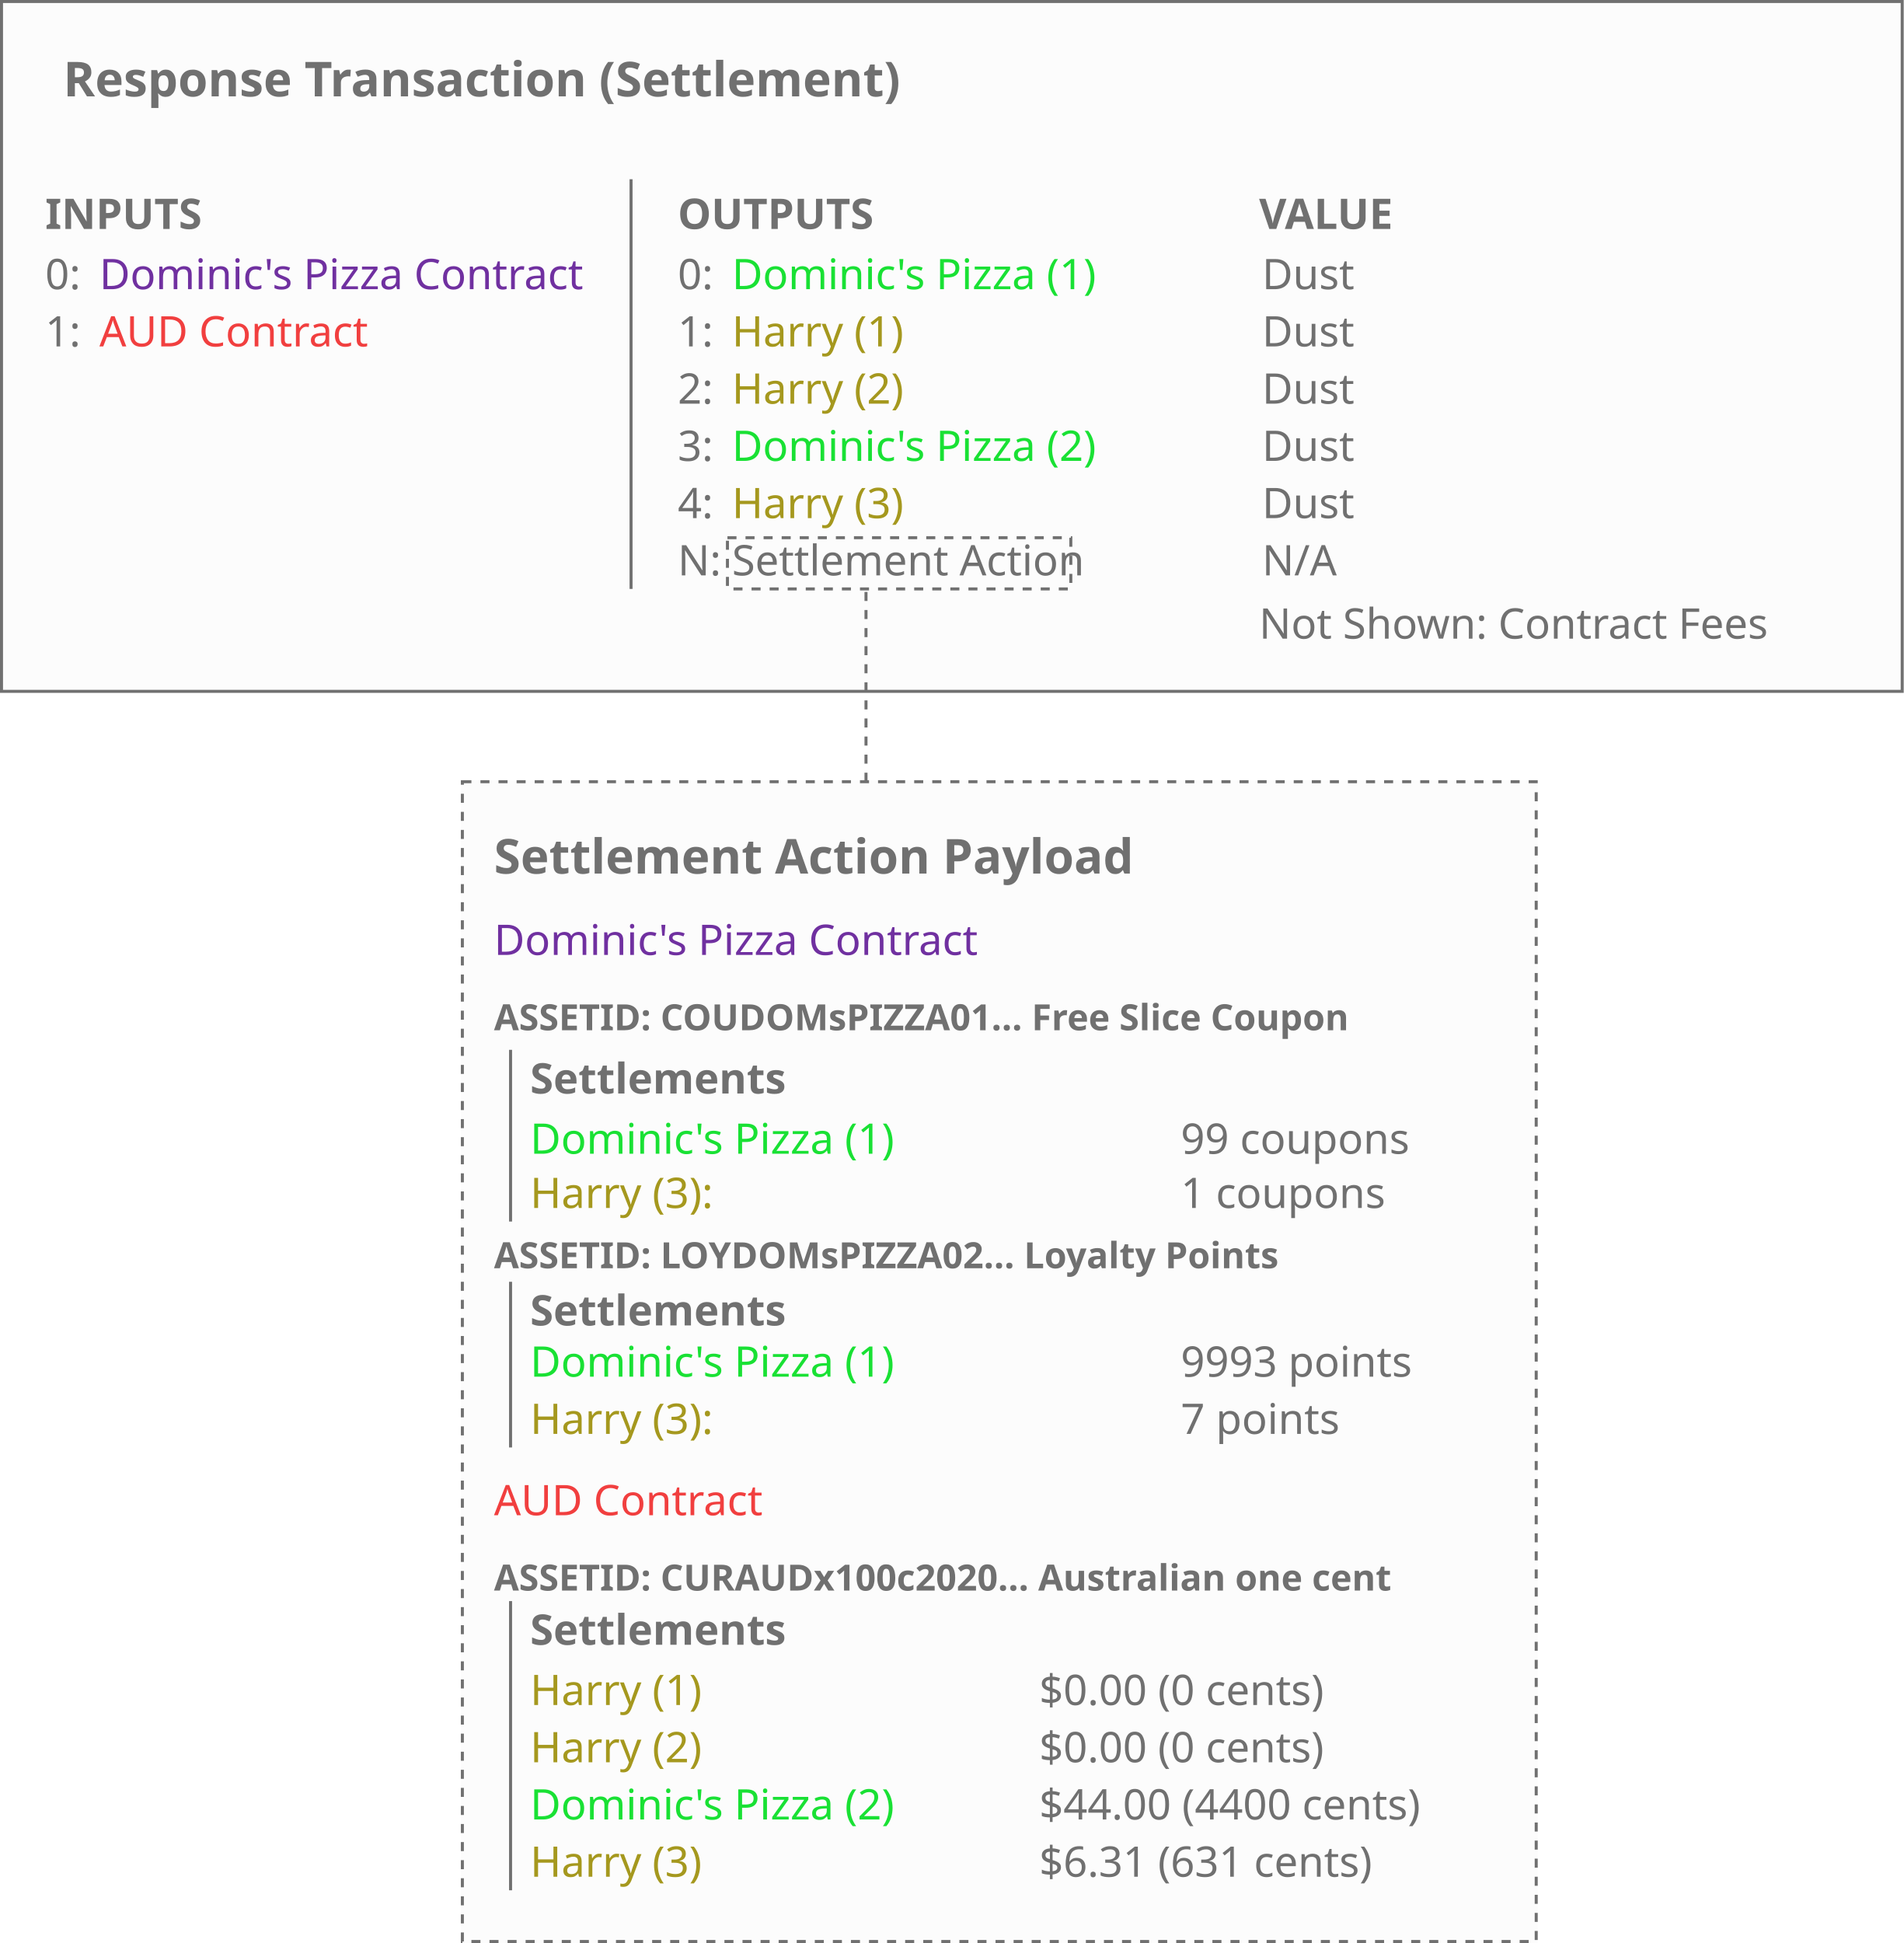
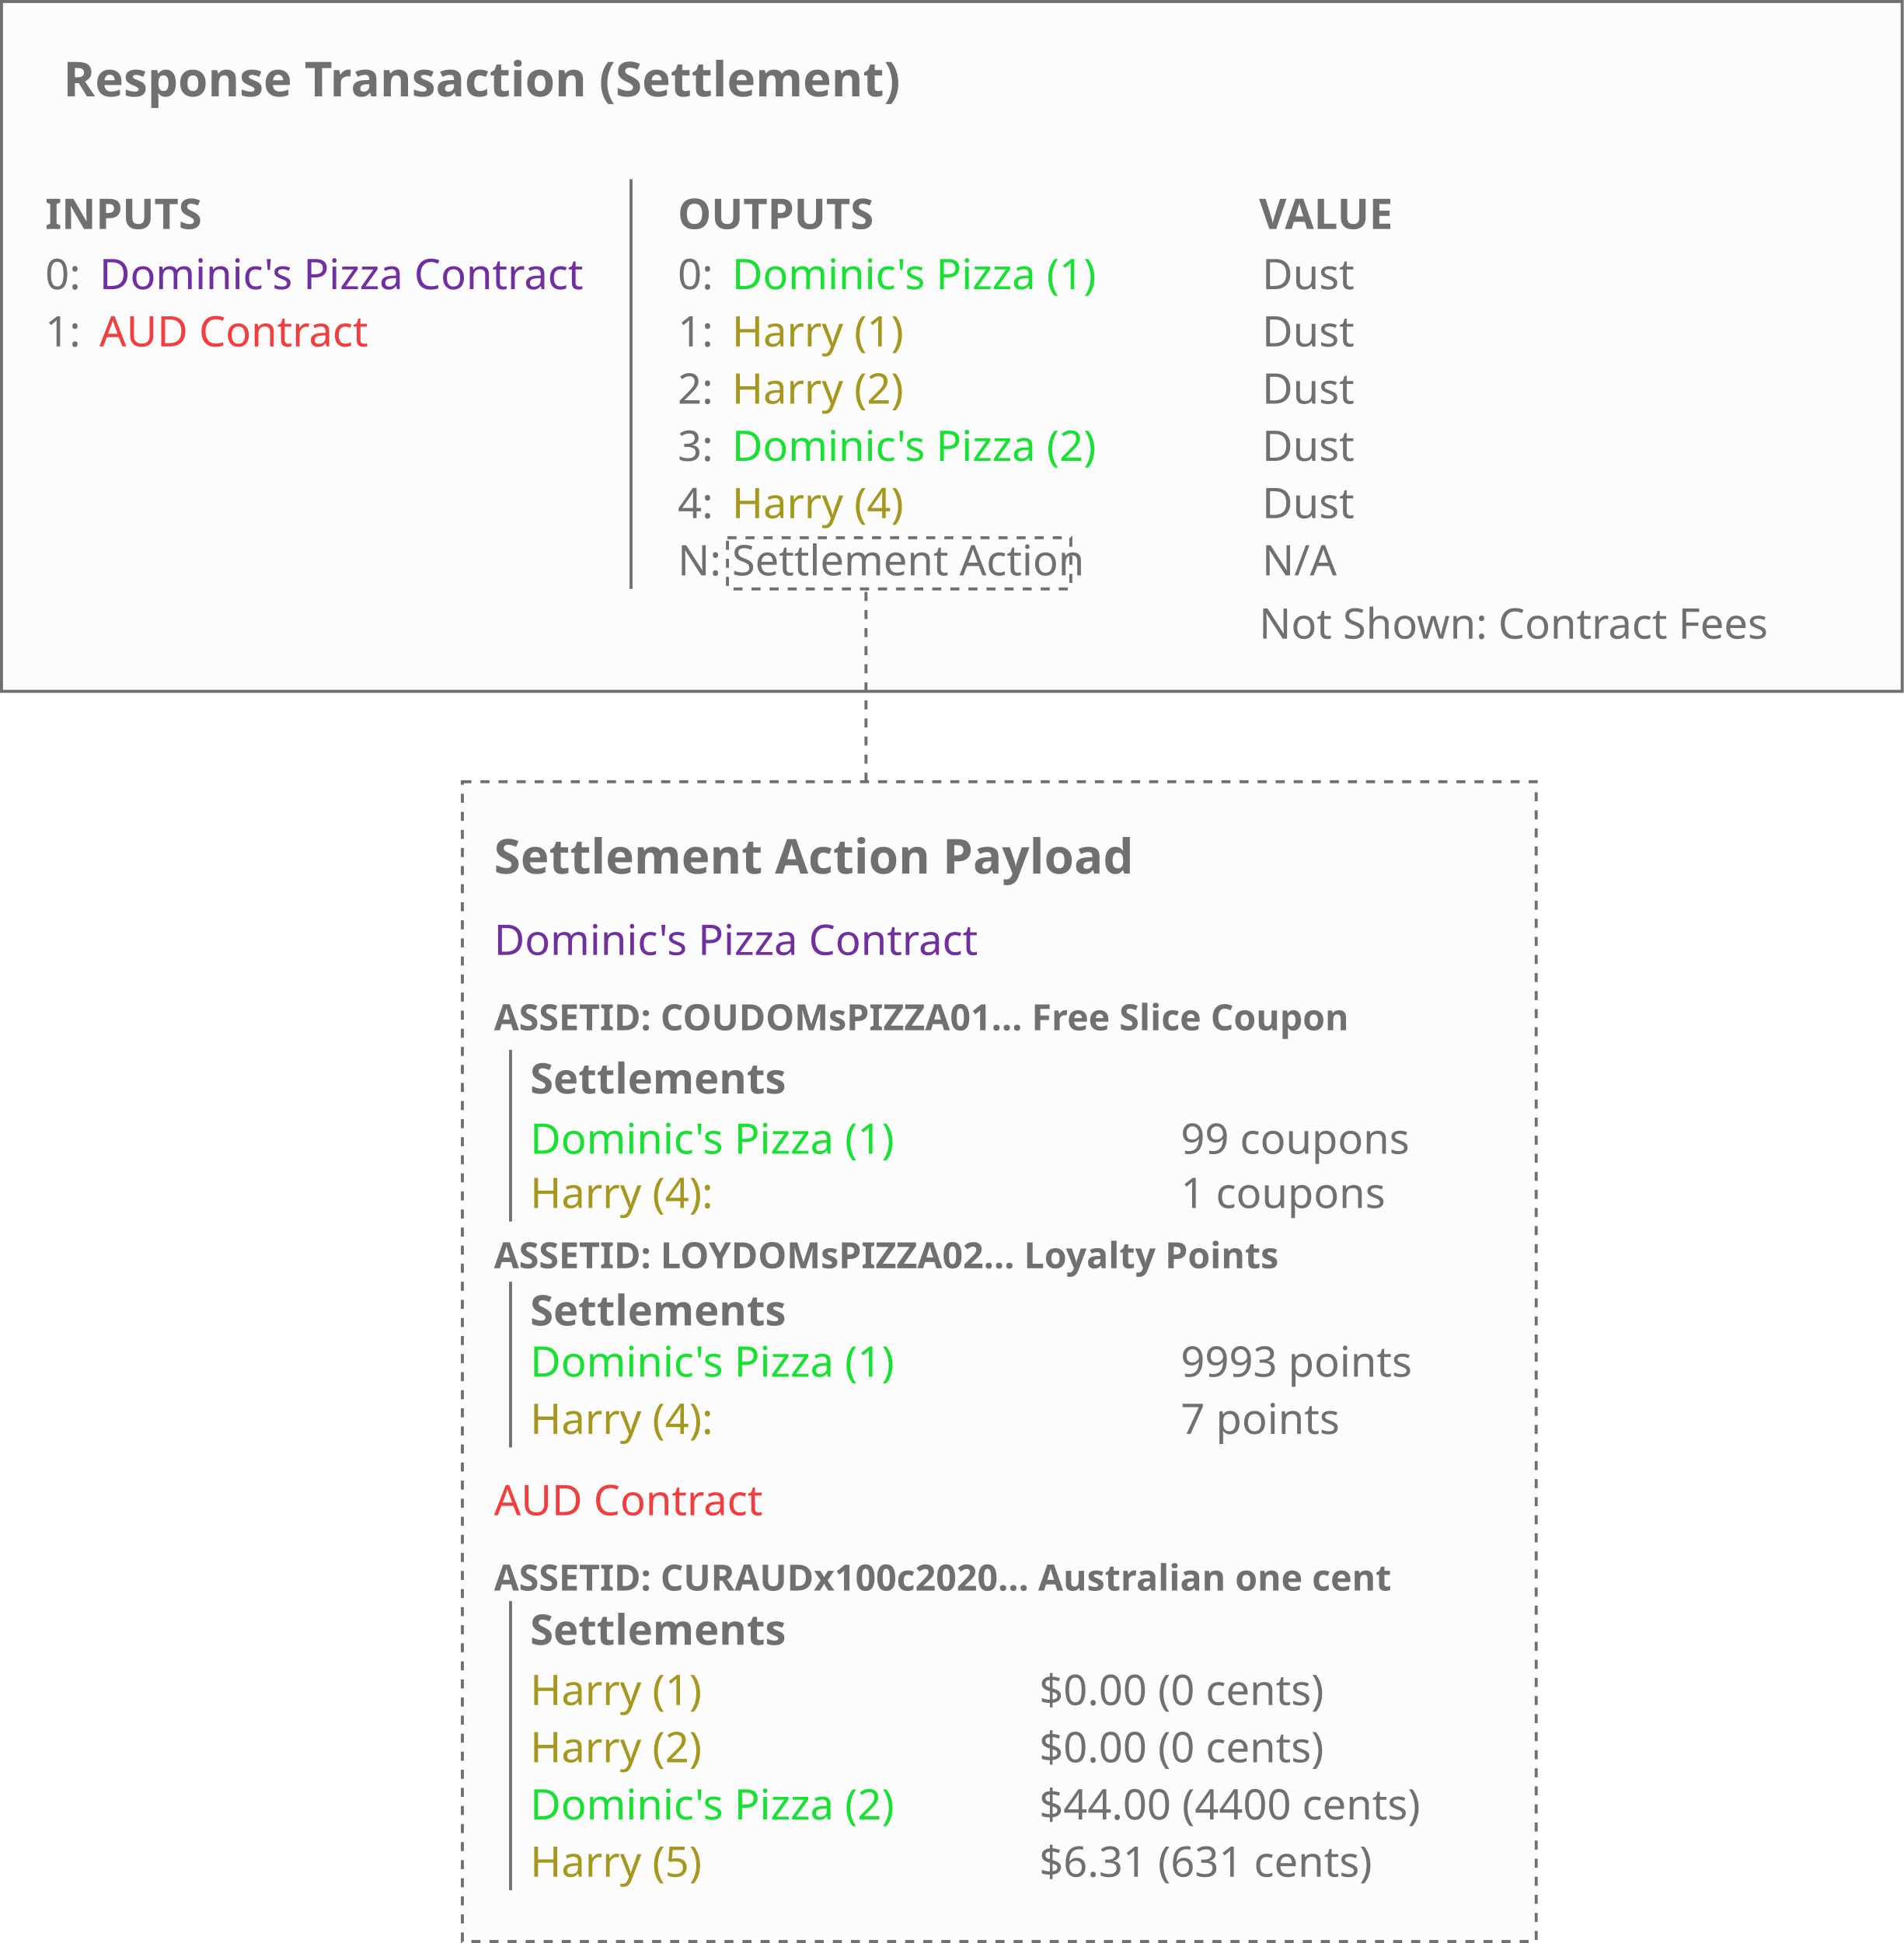
<svg xmlns="http://www.w3.org/2000/svg" width="632" height="645" viewBox="0 0 632 645">
  <g id="dominics-pizza-harry-settlement" transform="translate(-7576 10701)">
    <g id="Rectangle_249" data-name="Rectangle 249" transform="translate(7729 -10442)" fill="#fcfcfc" stroke="#707070" stroke-width="1" stroke-dasharray="3">
      <rect width="357.499" height="386" stroke="none" />
      <rect x="0.5" y="0.5" width="356.499" height="385" fill="none" />
    </g>
    <text id="_0.00_0_cents_" data-name="$0.00 (0 cents)" transform="translate(7921 -10135)" fill="#707070" font-size="14" font-family="SegoeUI, Segoe UI">
      <tspan x="0" y="0">$0.00 (0 cents)</tspan>
    </text>
    <g id="Rectangle_248" data-name="Rectangle 248" transform="translate(7576 -10701)" fill="#fcfcfc" stroke="#707070" stroke-width="1">
      <rect width="632" height="230" stroke="none" />
      <rect x="0.5" y="0.5" width="631" height="229" fill="none" />
    </g>
    <text id="Response_Transaction_Settlement_" data-name="Response Transaction (Settlement)" transform="translate(7597 -10669)" fill="#707070" font-size="16" font-family="SegoeUI-Semibold, Segoe UI" font-weight="600">
      <tspan x="0" y="0">Response Transaction (Settlement)</tspan>
    </text>
    <line id="Line_294" data-name="Line 294" y2="136" transform="translate(7785.5 -10641.5)" fill="none" stroke="#707070" stroke-width="1" />
    <text id="INPUTS" transform="translate(7591 -10640)" fill="#707070" font-size="14" font-family="SegoeUI-Bold, Segoe UI" font-weight="700">
      <tspan x="0" y="15">INPUTS</tspan>
    </text>
    <text id="OUTPUTS_" data-name="OUTPUTS " transform="translate(7801 -10640)" fill="#707070" font-size="14" font-family="SegoeUI-Bold, Segoe UI" font-weight="700">
      <tspan x="0" y="15">OUTPUTS </tspan>
    </text>
    <text id="_0:_" data-name="0: " transform="translate(7591 -10605)" fill="#707070" font-size="14" font-family="SegoeUI, Segoe UI">
      <tspan x="0" y="0">0: </tspan>
    </text>
    <text id="VALUE" transform="translate(7994 -10640)" fill="#707070" font-size="14" font-family="SegoeUI-Bold, Segoe UI" font-weight="700">
      <tspan x="0" y="15">VALUE</tspan>
    </text>
    <text id="Settlement_Action_Payload" data-name="Settlement Action Payload" transform="translate(7740 -10411)" fill="#707070" font-size="16" font-family="SegoeUI-Semibold, Segoe UI" font-weight="600">
      <tspan x="0" y="0">Settlement Action Payload</tspan>
    </text>
    <text id="Settlements" transform="translate(7752 -10338)" fill="#707070" font-size="14" font-family="SegoeUI-Bold, Segoe UI" font-weight="700">
      <tspan x="0" y="0">Settlements</tspan>
    </text>
    <text id="_99_coupons" data-name="99 coupons" transform="translate(7968 -10318)" fill="#707070" font-size="14" font-family="SegoeUI, Segoe UI">
      <tspan x="0" y="0">99 coupons</tspan>
    </text>
    <text id="_1_coupons" data-name="1 coupons" transform="translate(7968 -10300)" fill="#707070" font-size="14" font-family="SegoeUI, Segoe UI">
      <tspan x="0" y="0">1 coupons</tspan>
    </text>
    <text id="ASSETID:_COUDOMsPIZZA01..._Free_Slice_Coupon" data-name="ASSETID: COUDOMsPIZZA01... Free Slice Coupon" transform="translate(7740 -10372)" fill="#707070" font-size="12" font-family="SegoeUI-Bold, Segoe UI" font-weight="700">
      <tspan x="0" y="13">ASSETID: COUDOMsPIZZA01... Free Slice Coupon</tspan>
    </text>
    <line id="Line_295" data-name="Line 295" y2="57" transform="translate(7745.5 -10352.5)" fill="none" stroke="#707070" stroke-width="1" />
    <line id="Line_296" data-name="Line 296" y2="66" transform="translate(7863.5 -10504.5)" fill="none" stroke="#707070" stroke-width="1" stroke-dasharray="3" />
    <text id="_1:_" data-name="1: " transform="translate(7591 -10586)" fill="#707070" font-size="14" font-family="SegoeUI, Segoe UI">
      <tspan x="0" y="0">1: </tspan>
    </text>
    <text id="AUD_Contract" data-name="AUD Contract" transform="translate(7609 -10586)" fill="#f13f3f" font-size="14" font-family="SegoeUI, Segoe UI">
      <tspan x="0" y="0">AUD Contract</tspan>
    </text>
    <text id="_0:_2" data-name="0: " transform="translate(7801 -10605)" fill="#707070" font-size="14" font-family="SegoeUI, Segoe UI">
      <tspan x="0" y="0">0: </tspan>
    </text>
    <text id="_1:_2" data-name="1: " transform="translate(7801 -10586)" fill="#707070" font-size="14" font-family="SegoeUI, Segoe UI">
      <tspan x="0" y="0">1: </tspan>
    </text>
    <text id="_2:_" data-name="2: " transform="translate(7801 -10567)" fill="#707070" font-size="14" font-family="SegoeUI, Segoe UI">
      <tspan x="0" y="0">2: </tspan>
    </text>
    <text id="Dust" transform="translate(7995 -10605)" fill="#707070" font-size="14" font-family="SegoeUI, Segoe UI">
      <tspan x="0" y="0">Dust</tspan>
    </text>
    <text id="Dust-2" data-name="Dust" transform="translate(7995 -10586)" fill="#707070" font-size="14" font-family="SegoeUI, Segoe UI">
      <tspan x="0" y="0">Dust</tspan>
    </text>
    <text id="_3:_" data-name="3: " transform="translate(7801 -10548)" fill="#707070" font-size="14" font-family="SegoeUI, Segoe UI">
      <tspan x="0" y="0">3: </tspan>
    </text>
    <text id="Dominic_s_Pizza_1_" data-name="Dominic's Pizza (1)" transform="translate(7819 -10605)" fill="#19e134" font-size="14" font-family="SegoeUI, Segoe UI">
      <tspan x="0" y="0">Dominic's Pizza (1)</tspan>
    </text>
    <text id="_4:_" data-name="4: " transform="translate(7801 -10529)" fill="#707070" font-size="14" font-family="SegoeUI, Segoe UI">
      <tspan x="0" y="0">4: </tspan>
    </text>
    <text id="Harry_1_" data-name="Harry (1)" transform="translate(7819 -10586)" fill="#a5981e" font-size="14" font-family="SegoeUI, Segoe UI">
      <tspan x="0" y="0">Harry (1)</tspan>
    </text>
    <text id="Harry_2_" data-name="Harry (2) " transform="translate(7819 -10567)" fill="#a5981e" font-size="14" font-family="SegoeUI, Segoe UI">
      <tspan x="0" y="0">Harry (2) </tspan>
    </text>
-     <text id="Harry_3_" data-name="Harry (3) " transform="translate(7819 -10529)" fill="#a5981e" font-size="14" font-family="SegoeUI, Segoe UI">
-       <tspan x="0" y="0">Harry (3) </tspan>
+     <text id="Harry_4_" data-name="Harry (4) " transform="translate(7819 -10529)" fill="#a5981e" font-size="14" font-family="SegoeUI, Segoe UI">
+       <tspan x="0" y="0">Harry (4) </tspan>
    </text>
    <text id="Dominic_s_Pizza_2_" data-name="Dominic's Pizza (2)" transform="translate(7819 -10548)" fill="#19e134" font-size="14" font-family="SegoeUI, Segoe UI">
      <tspan x="0" y="0">Dominic's Pizza (2)</tspan>
    </text>
    <text id="Dust-3" data-name="Dust" transform="translate(7995 -10567)" fill="#707070" font-size="14" font-family="SegoeUI, Segoe UI">
      <tspan x="0" y="0">Dust</tspan>
    </text>
    <text id="Dust_" data-name="Dust " transform="translate(7995 -10548)" fill="#707070" font-size="14" font-family="SegoeUI, Segoe UI">
      <tspan x="0" y="0">Dust </tspan>
    </text>
    <text id="Dust_2" data-name="Dust " transform="translate(7995 -10529)" fill="#707070" font-size="14" font-family="SegoeUI, Segoe UI">
      <tspan x="0" y="0">Dust </tspan>
    </text>
    <text id="Dominic_s_Pizza_1_2" data-name="Dominic's Pizza (1)" transform="translate(7752 -10318)" fill="#19e134" font-size="14" font-family="SegoeUI, Segoe UI">
      <tspan x="0" y="0">Dominic's Pizza (1)</tspan>
    </text>
-     <text id="Harry_3_:" data-name="Harry (3):" transform="translate(7752 -10300)" fill="#a5981e" font-size="14" font-family="SegoeUI, Segoe UI">
-       <tspan x="0" y="0">Harry (3):</tspan>
+     <text id="Harry_4_:" data-name="Harry (4):" transform="translate(7752 -10300)" fill="#a5981e" font-size="14" font-family="SegoeUI, Segoe UI">
+       <tspan x="0" y="0">Harry (4):</tspan>
    </text>
-     <text id="Harry_3_:-2" data-name="Harry (3):" transform="translate(7752 -10225)" fill="#a5981e" font-size="14" font-family="SegoeUI, Segoe UI">
-       <tspan x="0" y="0">Harry (3):</tspan>
+     <text id="Harry_4_:-2" data-name="Harry (4):" transform="translate(7752 -10225)" fill="#a5981e" font-size="14" font-family="SegoeUI, Segoe UI">
+       <tspan x="0" y="0">Harry (4):</tspan>
    </text>
    <text id="Dominic_s_Pizza_Contract" data-name="Dominic's Pizza Contract" transform="translate(7609 -10605)" fill="#7030a0" font-size="14" font-family="SegoeUI, Segoe UI">
      <tspan x="0" y="0">Dominic's Pizza Contract</tspan>
    </text>
    <g id="Rectangle_250" data-name="Rectangle 250" transform="translate(7817 -10523)" fill="none" stroke="#707070" stroke-width="1" stroke-dasharray="3">
      <rect width="115" height="18" stroke="none" />
      <rect x="0.5" y="0.5" width="114" height="17" fill="none" />
    </g>
    <text id="N:_" data-name="N: " transform="translate(7801 -10510)" fill="#707070" font-size="14" font-family="SegoeUI, Segoe UI">
      <tspan x="0" y="0">N: </tspan>
    </text>
    <text id="Settlement_Action" data-name="Settlement Action" transform="translate(7819 -10510)" fill="#707070" font-size="14" font-family="SegoeUI, Segoe UI">
      <tspan x="0" y="0">Settlement Action</tspan>
    </text>
    <text id="N_A" data-name="N/A" transform="translate(7995 -10510)" fill="#707070" font-size="14" font-family="SegoeUI, Segoe UI">
      <tspan x="0" y="0">N/A</tspan>
    </text>
    <text id="Not_Shown:_Contract_Fees" data-name="Not Shown: Contract Fees" transform="translate(7994 -10489)" fill="#707070" font-size="14" font-family="SegoeUI, Segoe UI">
      <tspan x="0" y="0">Not Shown: Contract Fees</tspan>
    </text>
    <text id="Dominic_s_Pizza_Contract-2" data-name="Dominic's Pizza Contract" transform="translate(7740 -10384)" fill="#7030a0" font-size="14" font-family="SegoeUI, Segoe UI">
      <tspan x="0" y="0">Dominic's Pizza Contract</tspan>
    </text>
    <text id="ASSETID:_LOYDOMsPIZZA02..._Loyalty_Points" data-name="ASSETID: LOYDOMsPIZZA02... Loyalty Points" transform="translate(7740 -10293)" fill="#707070" font-size="12" font-family="SegoeUI-Bold, Segoe UI" font-weight="700">
      <tspan x="0" y="13">ASSETID: LOYDOMsPIZZA02... Loyalty Points</tspan>
    </text>
    <text id="Settlements-2" data-name="Settlements" transform="translate(7752 -10261)" fill="#707070" font-size="14" font-family="SegoeUI-Bold, Segoe UI" font-weight="700">
      <tspan x="0" y="0">Settlements</tspan>
    </text>
    <text id="_7_points" data-name="7 points" transform="translate(7968 -10225)" fill="#707070" font-size="14" font-family="SegoeUI, Segoe UI">
      <tspan x="0" y="0">7 points</tspan>
    </text>
    <text id="_9993_points" data-name="9993 points" transform="translate(7968 -10244)" fill="#707070" font-size="14" font-family="SegoeUI, Segoe UI">
      <tspan x="0" y="0">9993 points</tspan>
    </text>
    <text id="Dominic_s_Pizza_1_3" data-name="Dominic's Pizza (1)" transform="translate(7752 -10244)" fill="#19e134" font-size="14" font-family="SegoeUI, Segoe UI">
      <tspan x="0" y="0">Dominic's Pizza (1)</tspan>
    </text>
    <line id="Line_297" data-name="Line 297" y2="55" transform="translate(7745.5 -10275.5)" fill="none" stroke="#707070" stroke-width="1" />
    <text id="AUD_Contract_" data-name="AUD Contract " transform="translate(7740 -10198)" fill="#f13f3f" font-size="14" font-family="SegoeUI, Segoe UI">
      <tspan x="0" y="0">AUD Contract </tspan>
    </text>
    <text id="ASSETID:_CURAUDx100c2020..._Australian_one_cent" data-name="ASSETID: CURAUDx100c2020... Australian one cent" transform="translate(7740 -10186)" fill="#707070" font-size="12" font-family="SegoeUI-Bold, Segoe UI" font-weight="700">
      <tspan x="0" y="13">ASSETID: CURAUDx100c2020... Australian one cent</tspan>
    </text>
    <text id="Settlements-3" data-name="Settlements" transform="translate(7752 -10155)" fill="#707070" font-size="14" font-family="SegoeUI-Bold, Segoe UI" font-weight="700">
      <tspan x="0" y="0">Settlements</tspan>
    </text>
    <line id="Line_300" data-name="Line 300" y2="96" transform="translate(7745.5 -10169.5)" fill="none" stroke="#707070" stroke-width="1" />
    <text id="Harry_2_2" data-name="Harry (2)" transform="translate(7752 -10116)" fill="#a5981e" font-size="14" font-family="SegoeUI, Segoe UI">
      <tspan x="0" y="0">Harry (2)</tspan>
    </text>
    <text id="Harry_1_2" data-name="Harry (1)" transform="translate(7752 -10135)" fill="#a5981e" font-size="14" font-family="SegoeUI, Segoe UI">
      <tspan x="0" y="0">Harry (1)</tspan>
    </text>
    <text id="_0.00_0_cents_2" data-name="$0.00 (0 cents)" transform="translate(7921 -10116)" fill="#707070" font-size="14" font-family="SegoeUI, Segoe UI">
      <tspan x="0" y="0">$0.00 (0 cents)</tspan>
    </text>
    <text id="Dominic_s_Pizza_2_2" data-name="Dominic's Pizza (2)" transform="translate(7752 -10097)" fill="#19e134" font-size="14" font-family="SegoeUI, Segoe UI">
      <tspan x="0" y="0">Dominic's Pizza (2)</tspan>
    </text>
    <text id="_44.00_4400_cents_" data-name="$44.00 (4400 cents)" transform="translate(7921 -10097)" fill="#707070" font-size="14" font-family="SegoeUI, Segoe UI">
      <tspan x="0" y="0">$44.00 (4400 cents)</tspan>
    </text>
-     <text id="Harry_3_2" data-name="Harry (3)" transform="translate(7752 -10078)" fill="#a5981e" font-size="14" font-family="SegoeUI, Segoe UI">
-       <tspan x="0" y="0">Harry (3)</tspan>
+     <text id="Harry_5_" data-name="Harry (5)" transform="translate(7752 -10078)" fill="#a5981e" font-size="14" font-family="SegoeUI, Segoe UI">
+       <tspan x="0" y="0">Harry (5)</tspan>
    </text>
    <text id="_6.31_631_cents_" data-name="$6.31 (631 cents)" transform="translate(7921 -10078)" fill="#707070" font-size="14" font-family="SegoeUI, Segoe UI">
      <tspan x="0" y="0">$6.31 (631 cents)</tspan>
    </text>
  </g>
</svg>
